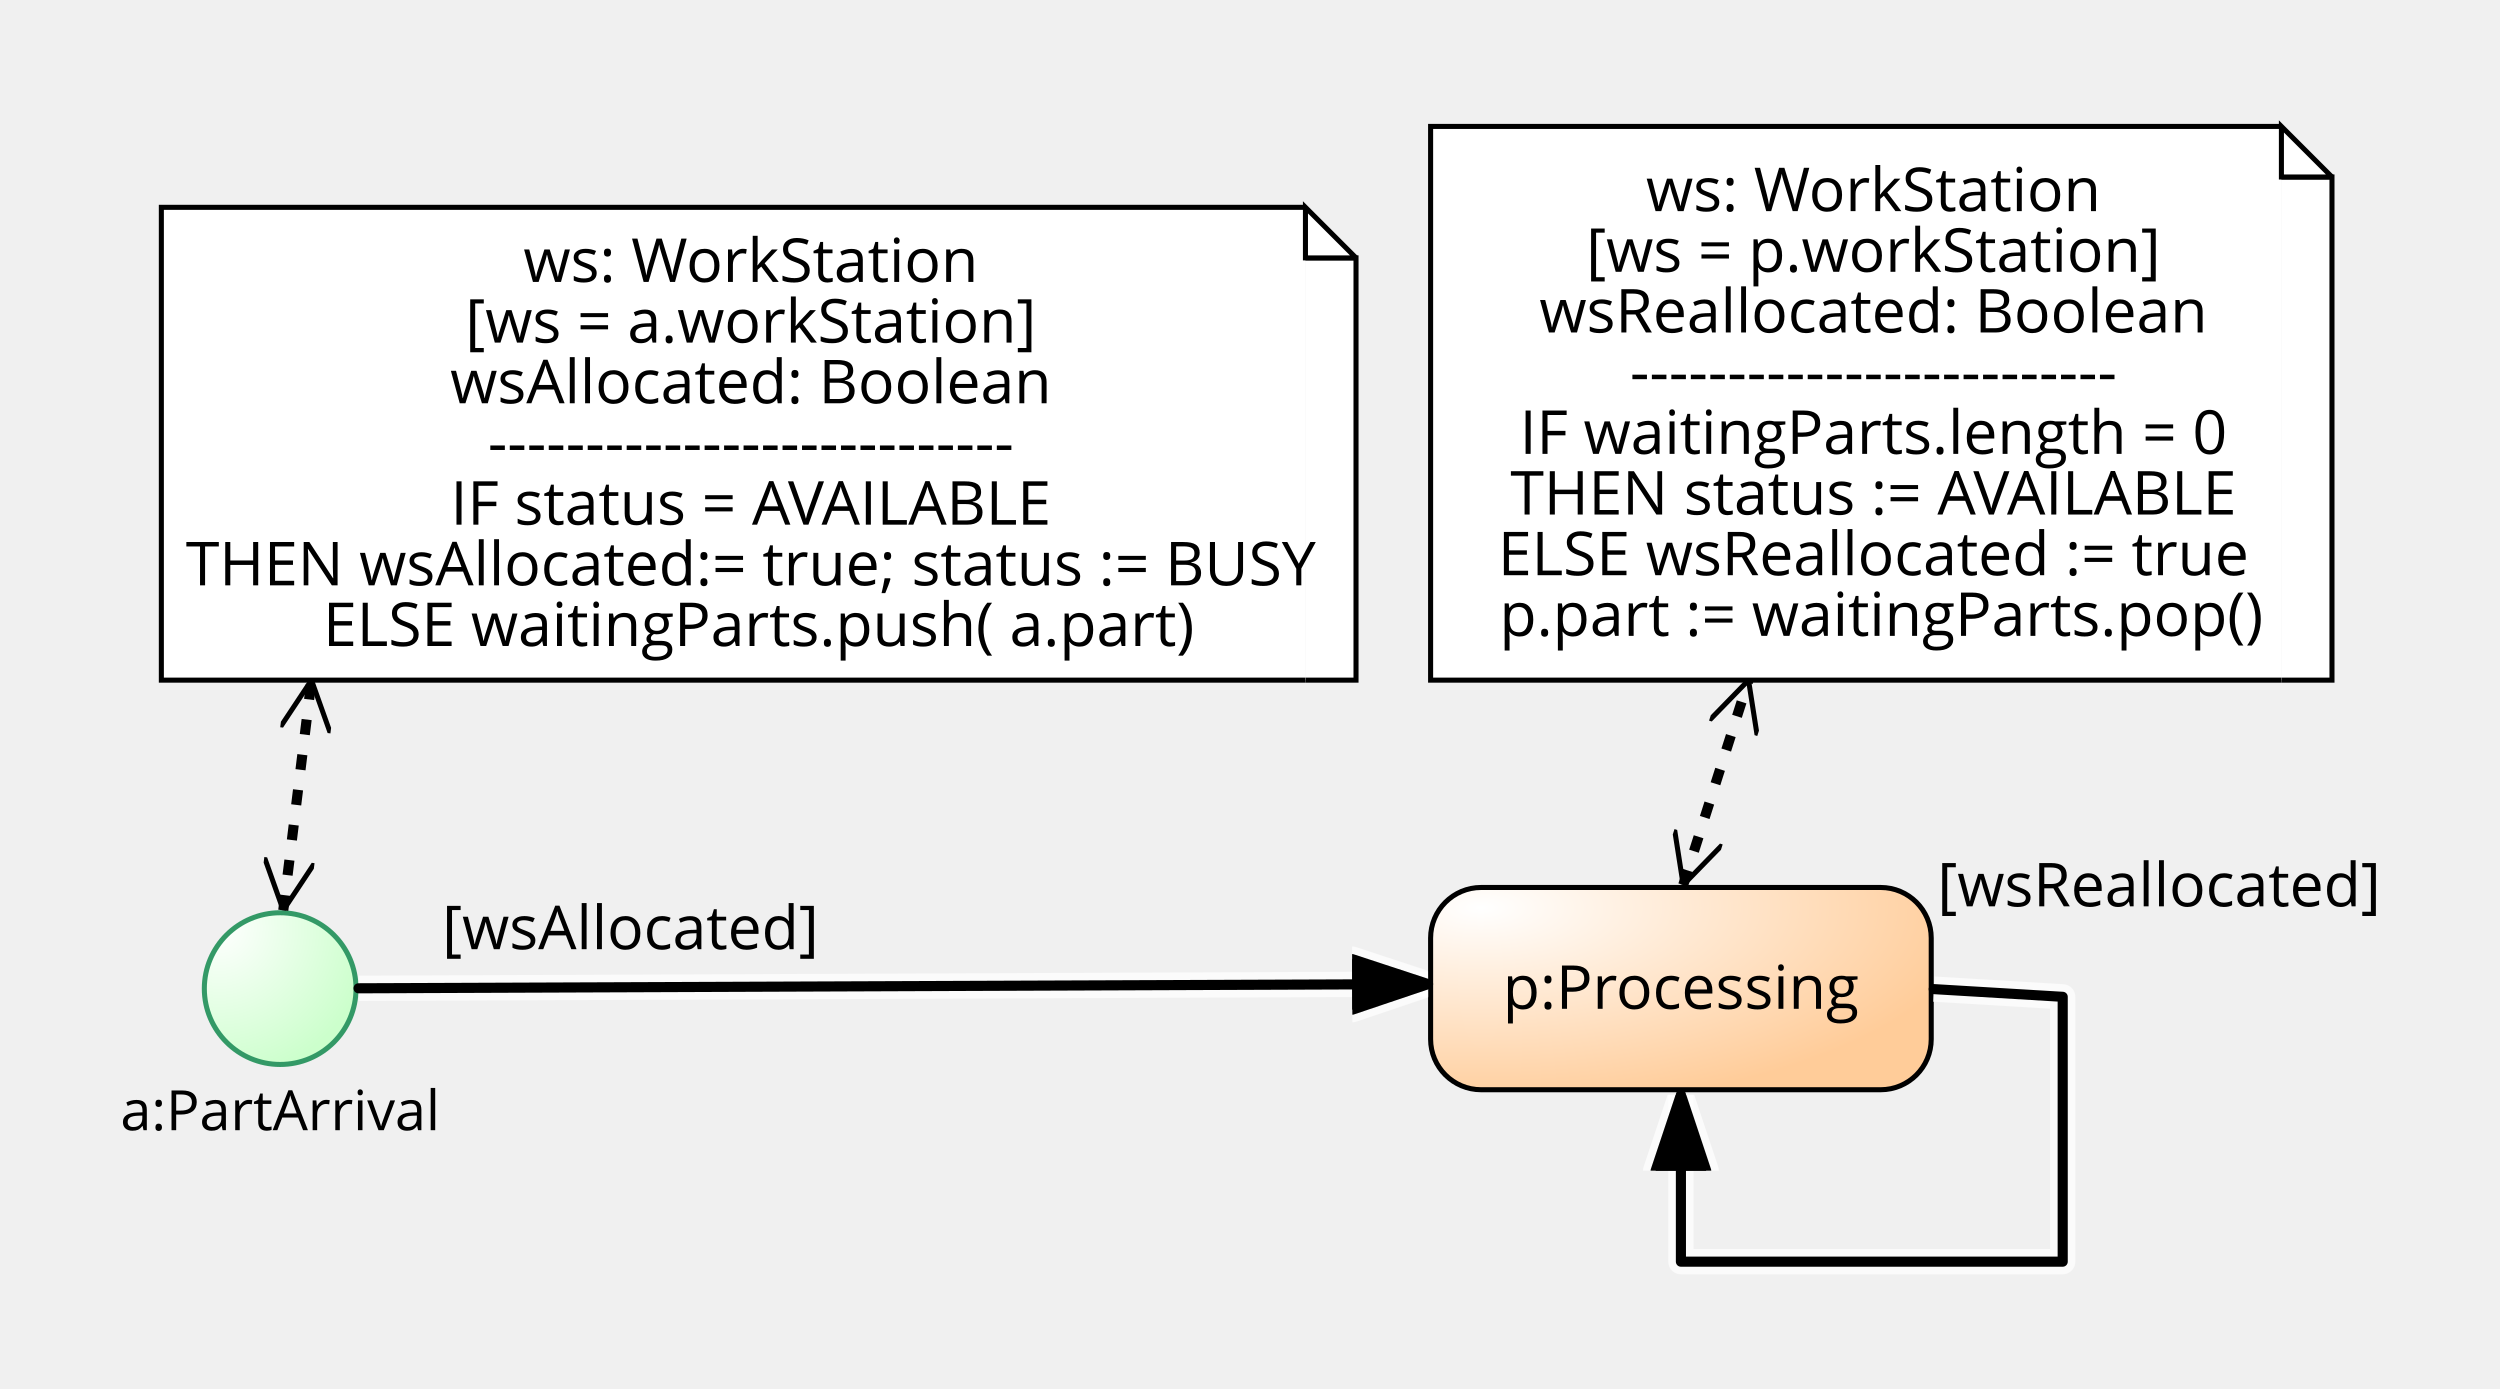
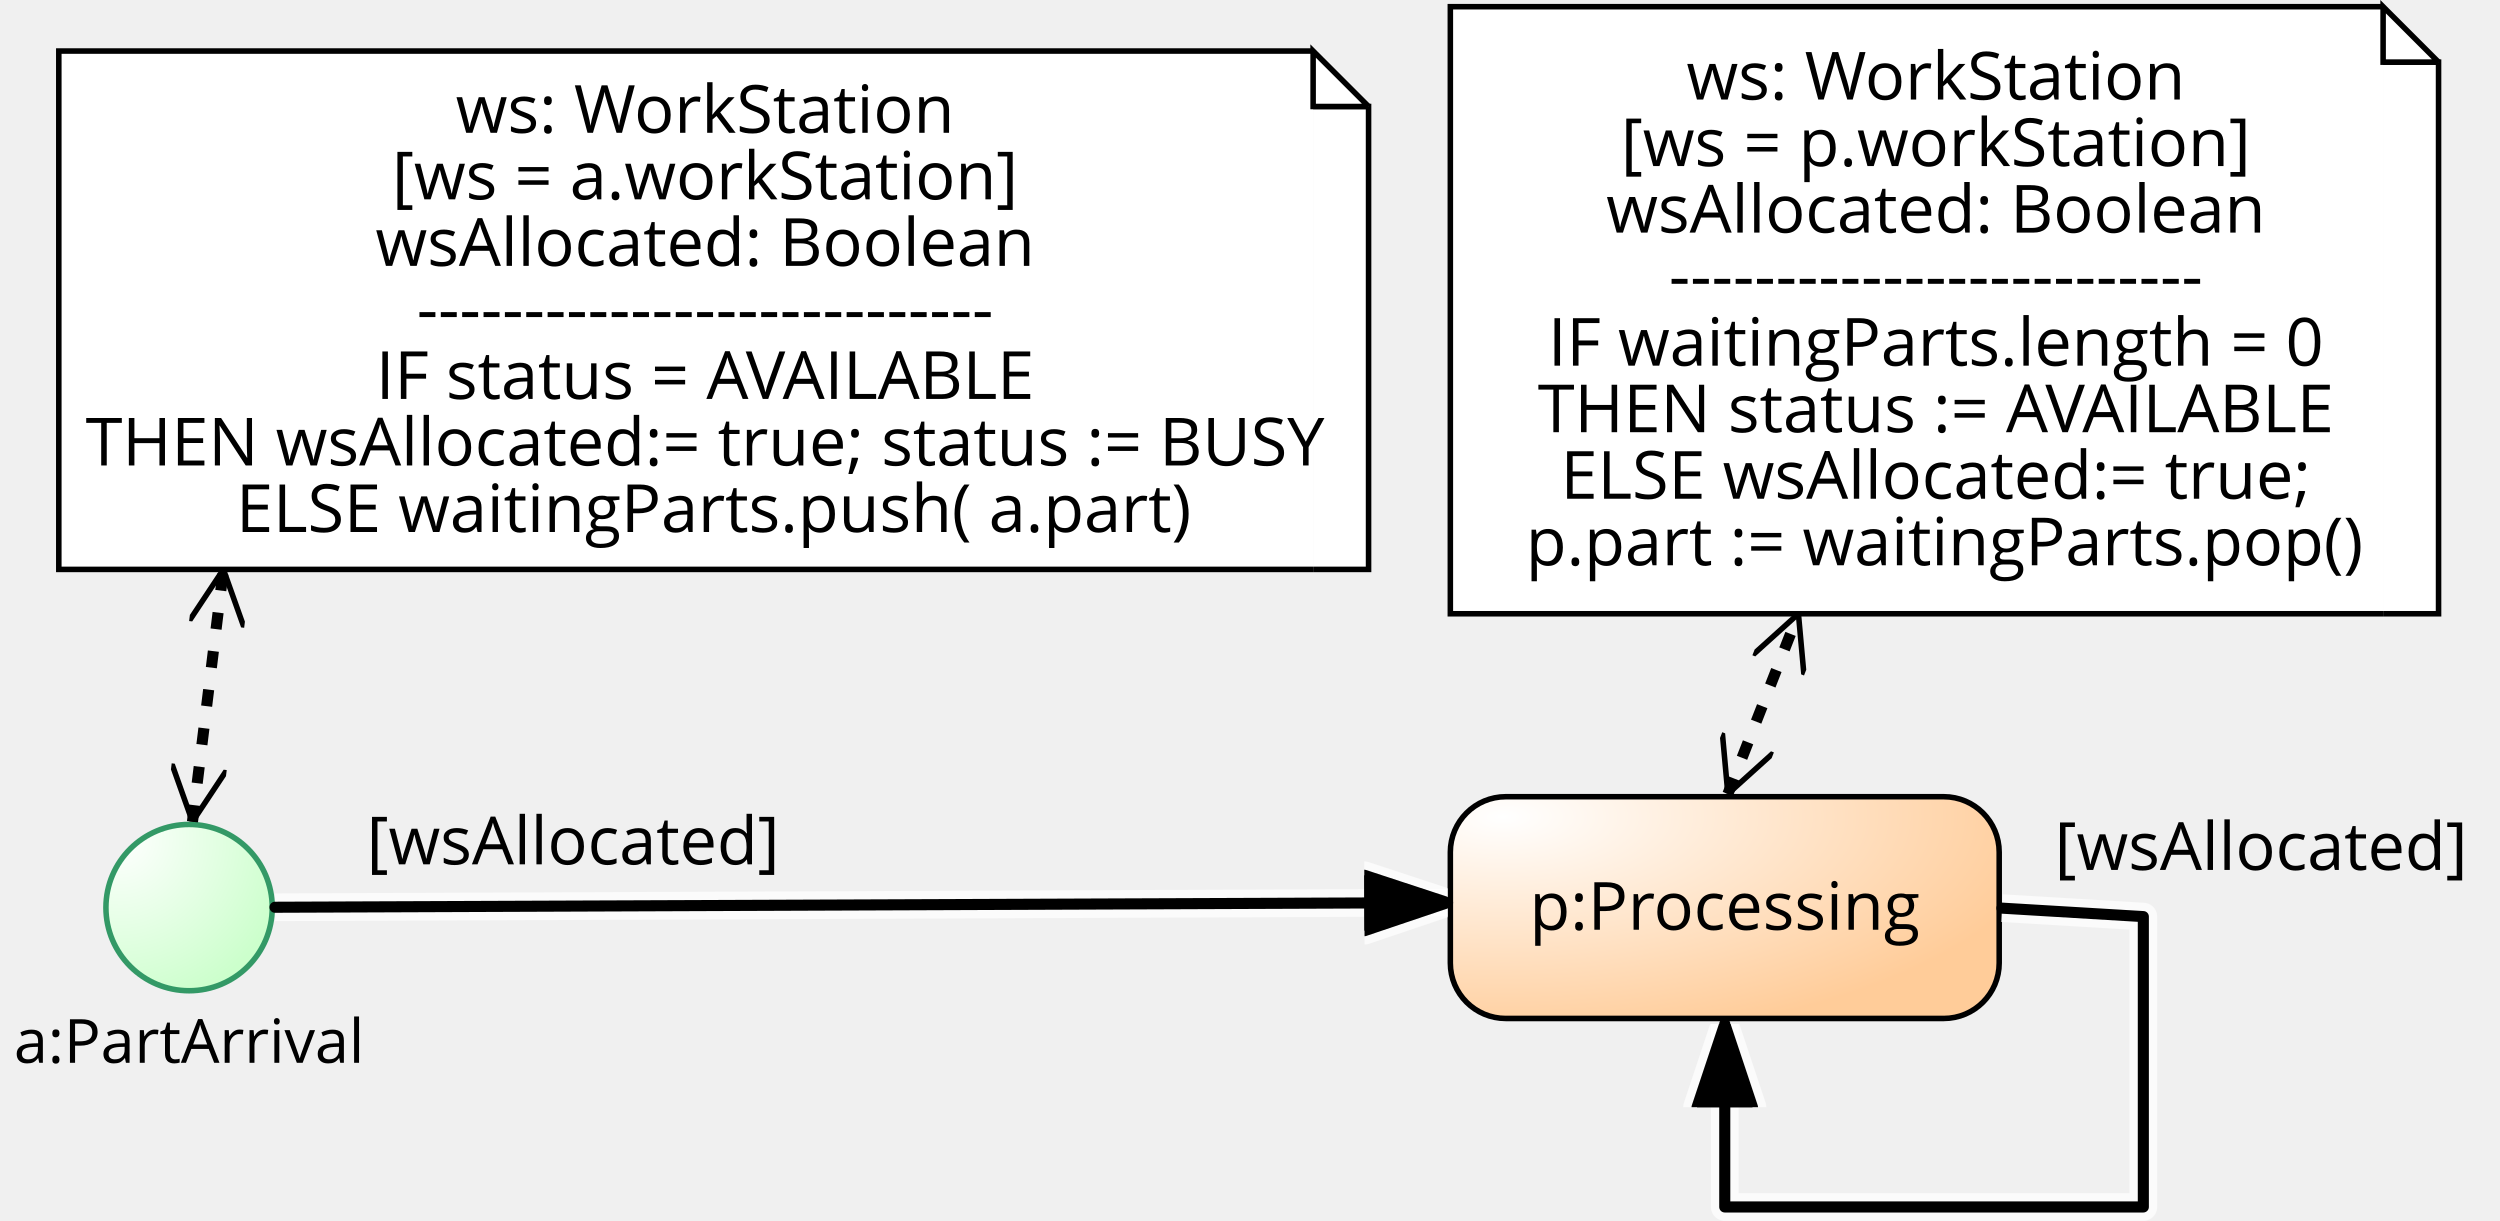
- <svg xmlns="http://www.w3.org/2000/svg" xmlns:ns1="http://oryx-editor.org" xmlns:ns2="http://schemas.microsoft.com/visio/2003/SVGExtensions/" baseProfile="full" generated="java" height="274.5" id="svg-canvas" ns1:signavioversion="13.5.0" version="1.1" width="494.384">
+ <svg xmlns="http://www.w3.org/2000/svg" xmlns:ns1="http://oryx-editor.org" xmlns:ns2="http://schemas.microsoft.com/visio/2003/SVGExtensions/" id="svg-canvas" generated="java" ns1:signavioversion="14.11.2" version="1.1" viewBox="0 0 450.94 220.21">
  <defs>
-     <marker id="sid-2afe4153-164d-44c4-b504-0f2c30783eefstart" markerHeight="10" markerUnits="userSpaceOnUse" markerWidth="10" orient="auto" refX="0" refY="5">
-       <path d="M 10 0 L 0 5 L 10 10" fill="none" id="sid-2afe4153-164d-44c4-b504-0f2c30783eefarrowhead" stroke="#000000" stroke-dasharray="0" />
+     <marker id="sid-07770a46-cb94-4f4e-8510-b5a1af6f12d6start" markerHeight="10" markerUnits="userSpaceOnUse" markerWidth="10" orient="auto" refY="5">
+       <path id="sid-07770a46-cb94-4f4e-8510-b5a1af6f12d6arrowhead" d="m10 0-10 5 10 5" fill="none" stroke="#000" />
    </marker>
-     <marker id="sid-2afe4153-164d-44c4-b504-0f2c30783eefend" markerHeight="10" markerUnits="userSpaceOnUse" markerWidth="10" orient="auto" refX="10" refY="5">
-       <path d="M 0 0 L 10 5 L 0 10" fill="none" id="sid-2afe4153-164d-44c4-b504-0f2c30783eefarrowhead2" stroke="#000000" stroke-dasharray="0" />
+     <marker id="sid-07770a46-cb94-4f4e-8510-b5a1af6f12d6end" markerHeight="10" markerUnits="userSpaceOnUse" markerWidth="10" orient="auto" refX="10" refY="5">
+       <path d="m0 0 10 5-10 5" fill="none" stroke="#000" />
    </marker>
-     <marker id="sid-5dd34cc1-00b7-4bdc-940d-828c747cb774start" markerHeight="10" markerUnits="userSpaceOnUse" markerWidth="10" orient="auto" refX="0" refY="5">
-       <path d="M 10 0 L 0 5 L 10 10" fill="none" id="sid-5dd34cc1-00b7-4bdc-940d-828c747cb774arrowhead" stroke="#000000" stroke-dasharray="0" />
+     <marker id="sid-715163df-3e4c-4176-a43d-380814daf885start" markerHeight="10" markerUnits="userSpaceOnUse" markerWidth="10" orient="auto" refY="5">
+       <path id="sid-715163df-3e4c-4176-a43d-380814daf885arrowhead" d="m10 0-10 5 10 5" fill="none" stroke="#000" />
    </marker>
-     <marker id="sid-5dd34cc1-00b7-4bdc-940d-828c747cb774end" markerHeight="10" markerUnits="userSpaceOnUse" markerWidth="10" orient="auto" refX="10" refY="5">
-       <path d="M 0 0 L 10 5 L 0 10" fill="none" id="sid-5dd34cc1-00b7-4bdc-940d-828c747cb774arrowhead2" stroke="#000000" stroke-dasharray="0" />
+     <marker id="sid-715163df-3e4c-4176-a43d-380814daf885end" markerHeight="10" markerUnits="userSpaceOnUse" markerWidth="10" orient="auto" refX="10" refY="5">
+       <path d="m0 0 10 5-10 5" fill="none" stroke="#000" />
    </marker>
-     <marker id="sid-31184865-20a4-4f06-a930-f047ebae0f42start" markerHeight="11" markerUnits="userSpaceOnUse" markerWidth="17" orient="auto" refX="1" refY="5">
-       <path d="M 0 6 L 8 1 L 15 5 L 8 9 L 1 5" display="inherit" fill="white" id="sid-31184865-20a4-4f06-a930-f047ebae0f42conditional" stroke="#000000" stroke-width="1" />
+     <marker id="sid-afc4a85e-7089-4d31-8f03-292e4d9282e8start" markerHeight="11" markerUnits="userSpaceOnUse" markerWidth="17" orient="auto" refX="1" refY="5">
+       <path id="sid-afc4a85e-7089-4d31-8f03-292e4d9282e8conditional" d="m0 6 8-5 7 4-7 4-7-4" display="inherit" fill="#fff" stroke="#000" />
    </marker>
-     <marker id="sid-31184865-20a4-4f06-a930-f047ebae0f42start_shadow" markerHeight="11" markerUnits="userSpaceOnUse" markerWidth="17" orient="auto" refX="1" refY="5" stroke="white" stroke-linecap="butt" stroke-opacity="0.7" stroke-width="5">
-       <path d="M 0 6 L 8 1 L 15 5 L 8 9 L 1 5" display="inherit" fill="white" id="sid-31184865-20a4-4f06-a930-f047ebae0f42conditional_shadow" stroke="white" stroke-linecap="butt" stroke-opacity="0.7" stroke-width="5" />
+     <marker id="sid-afc4a85e-7089-4d31-8f03-292e4d9282e8start_shadow" stroke="#ffffff" stroke-opacity=".7" stroke-width="5" markerHeight="11" markerUnits="userSpaceOnUse" markerWidth="17" orient="auto" refX="1" refY="5">
+       <path id="sid-afc4a85e-7089-4d31-8f03-292e4d9282e8conditional_shadow" d="m0 6 8-5 7 4-7 4-7-4" display="inherit" fill="#fff" stroke="#fff" stroke-opacity=".7" stroke-width="5" />
    </marker>
-     <marker id="sid-31184865-20a4-4f06-a930-f047ebae0f42end" markerHeight="16" markerUnits="userSpaceOnUse" markerWidth="15" orient="auto" refX="15" refY="8">
-       <path d="M 0 3 L 15 8 L 0 13z" fill="#000000" id="sid-31184865-20a4-4f06-a930-f047ebae0f42arrowhead" stroke="#000000" stroke-linejoin="round" stroke-width="2" />
+     <marker id="sid-afc4a85e-7089-4d31-8f03-292e4d9282e8end" markerHeight="16" markerUnits="userSpaceOnUse" markerWidth="15" orient="auto" refX="15" refY="8">
+       <path id="sid-afc4a85e-7089-4d31-8f03-292e4d9282e8arrowhead" d="m0 3 15 5-15 5z" stroke="#000" stroke-linejoin="round" stroke-width="2" />
    </marker>
-     <marker id="sid-31184865-20a4-4f06-a930-f047ebae0f42end_shadow" markerHeight="16" markerUnits="userSpaceOnUse" markerWidth="15" orient="auto" refX="15" refY="8" stroke="white" stroke-linecap="butt" stroke-opacity="0.7" stroke-width="5">
-       <path d="M 0 3 L 15 8 L 0 13z" fill="black" id="sid-31184865-20a4-4f06-a930-f047ebae0f42arrowhead_shadow" stroke="white" stroke-linecap="butt" stroke-linejoin="round" stroke-opacity="0.7" stroke-width="5" />
+     <marker id="sid-afc4a85e-7089-4d31-8f03-292e4d9282e8end_shadow" stroke="#ffffff" stroke-opacity=".7" stroke-width="5" markerHeight="16" markerUnits="userSpaceOnUse" markerWidth="15" orient="auto" refX="15" refY="8">
+       <path id="sid-afc4a85e-7089-4d31-8f03-292e4d9282e8arrowhead_shadow" d="m0 3 15 5-15 5z" stroke="#fff" stroke-linejoin="round" stroke-opacity=".7" stroke-width="5" />
    </marker>
-     <marker id="sid-441c6619-62cb-455a-8723-983451192c09start" markerHeight="11" markerUnits="userSpaceOnUse" markerWidth="17" orient="auto" refX="1" refY="5">
-       <path d="M 0 6 L 8 1 L 15 5 L 8 9 L 1 5" display="inherit" fill="white" id="sid-441c6619-62cb-455a-8723-983451192c09conditional" stroke="#000000" stroke-width="1" />
+     <marker id="sid-27b65c95-3a76-4d3e-bda2-04bf3ba6449astart" markerHeight="11" markerUnits="userSpaceOnUse" markerWidth="17" orient="auto" refX="1" refY="5">
+       <path id="sid-27b65c95-3a76-4d3e-bda2-04bf3ba6449aconditional" d="m0 6 8-5 7 4-7 4-7-4" display="inherit" fill="#fff" stroke="#000" />
    </marker>
-     <marker id="sid-441c6619-62cb-455a-8723-983451192c09start_shadow" markerHeight="11" markerUnits="userSpaceOnUse" markerWidth="17" orient="auto" refX="1" refY="5" stroke="white" stroke-linecap="butt" stroke-opacity="0.7" stroke-width="5">
-       <path d="M 0 6 L 8 1 L 15 5 L 8 9 L 1 5" display="inherit" fill="white" id="sid-441c6619-62cb-455a-8723-983451192c09conditional_shadow" stroke="white" stroke-linecap="butt" stroke-opacity="0.7" stroke-width="5" />
+     <marker id="sid-27b65c95-3a76-4d3e-bda2-04bf3ba6449astart_shadow" stroke="#ffffff" stroke-opacity=".7" stroke-width="5" markerHeight="11" markerUnits="userSpaceOnUse" markerWidth="17" orient="auto" refX="1" refY="5">
+       <path id="sid-27b65c95-3a76-4d3e-bda2-04bf3ba6449aconditional_shadow" d="m0 6 8-5 7 4-7 4-7-4" display="inherit" fill="#fff" stroke="#fff" stroke-opacity=".7" stroke-width="5" />
    </marker>
-     <marker id="sid-441c6619-62cb-455a-8723-983451192c09end" markerHeight="16" markerUnits="userSpaceOnUse" markerWidth="15" orient="auto" refX="15" refY="8">
-       <path d="M 0 3 L 15 8 L 0 13z" fill="#000000" id="sid-441c6619-62cb-455a-8723-983451192c09arrowhead" stroke="#000000" stroke-linejoin="round" stroke-width="2" />
+     <marker id="sid-27b65c95-3a76-4d3e-bda2-04bf3ba6449aend" markerHeight="16" markerUnits="userSpaceOnUse" markerWidth="15" orient="auto" refX="15" refY="8">
+       <path id="sid-27b65c95-3a76-4d3e-bda2-04bf3ba6449aarrowhead" d="m0 3 15 5-15 5z" stroke="#000" stroke-linejoin="round" stroke-width="2" />
    </marker>
-     <marker id="sid-441c6619-62cb-455a-8723-983451192c09end_shadow" markerHeight="16" markerUnits="userSpaceOnUse" markerWidth="15" orient="auto" refX="15" refY="8" stroke="white" stroke-linecap="butt" stroke-opacity="0.7" stroke-width="5">
-       <path d="M 0 3 L 15 8 L 0 13z" fill="black" id="sid-441c6619-62cb-455a-8723-983451192c09arrowhead_shadow" stroke="white" stroke-linecap="butt" stroke-linejoin="round" stroke-opacity="0.7" stroke-width="5" />
+     <marker id="sid-27b65c95-3a76-4d3e-bda2-04bf3ba6449aend_shadow" stroke="#ffffff" stroke-opacity=".7" stroke-width="5" markerHeight="16" markerUnits="userSpaceOnUse" markerWidth="15" orient="auto" refX="15" refY="8">
+       <path id="sid-27b65c95-3a76-4d3e-bda2-04bf3ba6449aarrowhead_shadow" d="m0 3 15 5-15 5z" stroke="#fff" stroke-linejoin="round" stroke-opacity=".7" stroke-width="5" />
    </marker>
  </defs>
-   <g font-family="'Open Sans', 'Kanit', 'Ezra SIL', 'DejaVu Sans', HanaMinA, HanaMinB, sans-serif" font-size="12" font-size-adjust="none" font-style="normal" font-variant="normal" font-weight="normal" stroke="black">
-     <g class="stencils" transform="translate(-108.093, -26.5)">
-       <g class="me" />
+   <g transform="translate(-21.304 -23.793)" font-family="'Open Sans', Kanit, 'Ezra SIL', 'DejaVu Sans', HanaMinA, HanaMinB, sans-serif" font-size="12px" stroke="#000">
+     <g class="stencils" transform="translate(-108.09,-34.5)">
      <g class="children">
-         <g id="svg-sid-8691BA8D-B308-41E8-A72B-FF51115479E4">
-           <g class="stencils" transform="translate(140, 67.5)">
-             <g class="me">
-               <g pointer-events="fill" title="Data Object">
-                 <defs>
-                   <radialGradient cx="10%" cy="10%" fx="10%" fy="10%" id="sid-2f3af754-e001-4b6e-8651-a8fcd9c0de76background" r="100%">
-                     <stop offset="0" stop-color="#ffffff" stop-opacity="1" />
-                     <stop id="sid-2f3af754-e001-4b6e-8651-a8fcd9c0de76fill_el" offset="100%" stop-color="#ffffff" stop-opacity="1" />
-                   </radialGradient>
-                 </defs>
-                 <polyline ns1:anchors="right left" fill="#ffffff" id="sid-2f3af754-e001-4b6e-8651-a8fcd9c0de76frame" points="226.25,93.5 0,93.5 0,0 226.25,0" ns1:resize="vertical horizontal" stroke="#000000" stroke-width="1" />
-                 <polyline ns1:anchors="top right bottom" fill="#ffffff" id="sid-2f3af754-e001-4b6e-8651-a8fcd9c0de76celem2" points="226.25,93.5 236.25,93.5 236.25,10 226.25,10" stroke="#000000" stroke-width="1" />
-                 <polyline ns1:anchors="top right" fill="url(#sid-2f3af754-e001-4b6e-8651-a8fcd9c0de76background) white" id="sid-2f3af754-e001-4b6e-8651-a8fcd9c0de76celem3" points="236.25,10 226.25,0 226.25,10 236.25,10" stroke="#000000" stroke-width="1" />
-                 <text ns1:align="center middle" ns1:fittoelem="sid-2f3af754-e001-4b6e-8651-a8fcd9c0de76unvisibleBorder" font-size="12" ns1:fontSize="12" id="sid-2f3af754-e001-4b6e-8651-a8fcd9c0de76text_name" letter-spacing="-0.01px" stroke="black" stroke-width="0pt" text-anchor="middle" ns1:textWidth="236.25" transform="rotate(0)" x="118.125" y="46.75">
-                   <tspan dy="-32" x="118.125" y="46.75">ws: WorkStation<ns2:newlineChar />
-                   </tspan>
-                   <tspan dy="-20" x="118.125" y="46.75">[ws = a.workStation]<ns2:newlineChar />
-                   </tspan>
-                   <tspan dy="-8" x="118.125" y="46.75">wsAllocated: Boolean<ns2:newlineChar />
-                   </tspan>
-                   <tspan dy="4" x="118.125" y="46.75">---------------------------<ns2:newlineChar />
-                   </tspan>
-                   <tspan dy="16" x="118.125" y="46.75">IF status = AVAILABLE<ns2:newlineChar />
-                   </tspan>
-                   <tspan dy="28" x="118.125" y="46.75">THEN wsAllocated:= true; status := BUSY<ns2:newlineChar />
-                   </tspan>
-                   <tspan dy="40" x="118.125" y="46.75">ELSE waitingParts.push( a.part)</tspan>
-                 </text>
-                 <text ns1:align="center middle" ns1:anchors="bottom" ns1:fittoelem="sid-2f3af754-e001-4b6e-8651-a8fcd9c0de76unvisibleBorder" font-size="11" ns1:fontSize="11" id="sid-2f3af754-e001-4b6e-8651-a8fcd9c0de76text_state" letter-spacing="-0.01px" stroke="black" stroke-width="0pt" text-anchor="middle" ns1:textWidth="236.25" transform="rotate(0)" x="118.125" y="76.5" />
+         <g class="stencils" transform="translate(140,67.5)">
+           <g class="me">
+             <g pointer-events="fill" title="Data Object">
+               <defs>
+                 <radialGradient id="sid-264472ee-b365-4d4b-b180-46696476ab01background" cx="235.59" cy="-.035" r="11.272" gradientTransform="scale(.96286 1.0386)" gradientUnits="userSpaceOnUse">
+                   <stop stop-color="#fff" offset="0" />
+                   <stop id="sid-264472ee-b365-4d4b-b180-46696476ab01fill_el" stop-color="#fff" offset="1" />
+                 </radialGradient>
+               </defs>
+               <g stroke="#000">
+                 <polyline id="sid-264472ee-b365-4d4b-b180-46696476ab01frame" points="226.25 93.5 0 93.5 0 0 226.25 0" fill="#fff" ns1:anchors="left right" ns1:resize="vertical horizontal" />
+                 <polyline points="226.25 93.5 236.25 93.5 236.25 10 226.25 10" fill="#fff" ns1:anchors="bottom top right" />
+                 <polyline points="236.25 10 226.25 0 226.25 10 236.25 10" fill="url(#sid-264472ee-b365-4d4b-b180-46696476ab01background)" ns1:anchors="top right" />
              </g>
+               <text id="sid-264472ee-b365-4d4b-b180-46696476ab01text_name" x="118.125" y="46.75" font-size="12px" letter-spacing="-.01px" stroke="#000000" stroke-width="0pt" text-anchor="middle" ns1:align="center middle" ns1:fittoelem="sid-264472ee-b365-4d4b-b180-46696476ab01unvisibleBorder" ns1:fontSize="12" ns1:textWidth="236.25">
+                 <tspan x="118.125" y="46.75" dy="-32">ws: WorkStation<ns2:newlineChar />
+                 </tspan>
+                 <tspan x="118.125" y="46.75" dy="-20">[ws = a.workStation]<ns2:newlineChar />
+                 </tspan>
+                 <tspan x="118.125" y="46.75" dy="-8">wsAllocated: Boolean<ns2:newlineChar />
+                 </tspan>
+                 <tspan x="118.125" y="46.75" dy="4">---------------------------<ns2:newlineChar />
+                 </tspan>
+                 <tspan x="118.125" y="46.75" dy="16">IF status = AVAILABLE<ns2:newlineChar />
+                 </tspan>
+                 <tspan x="118.125" y="46.75" dy="28">THEN wsAllocated:= true; status := BUSY<ns2:newlineChar />
+                 </tspan>
+                 <tspan x="118.125" y="46.75" dy="40">ELSE waitingParts.push( a.part)</tspan>
+               </text>
+               <text id="sid-264472ee-b365-4d4b-b180-46696476ab01text_state" x="118.125" y="76.5" font-size="11px" letter-spacing="-.01px" stroke="#000000" stroke-width="0pt" text-anchor="middle" ns1:align="center middle" ns1:anchors="bottom" ns1:fittoelem="sid-264472ee-b365-4d4b-b180-46696476ab01unvisibleBorder" ns1:fontSize="11" ns1:textWidth="236.25" />
            </g>
-             <g class="children" />
-             <g class="edge" />
-             <g class="topchildren" />
-             <g class="overlays stripable-element-force" />
-           </g>
-           <g class="controls">
-             <g class="dockers" />
-             <g class="magnets" />
          </g>
        </g>
-         <g id="svg-sid-3B7280FC-DBDC-4DC1-8F14-26726FD6F925">
-           <g class="stencils" transform="translate(148.5, 207)">
-             <g class="me">
-               <g pointer-events="fill" title="Start Event">
-                 <defs>
-                   <radialGradient cx="10%" cy="10%" fx="10%" fy="10%" id="sid-ecba0a2d-8427-45f6-95d2-7b6ae2c520f8background" r="100%">
-                     <stop offset="0" stop-color="#ffffff" stop-opacity="1" />
-                     <stop id="sid-ecba0a2d-8427-45f6-95d2-7b6ae2c520f8fill_el" offset="100%" stop-color="#ccffcc" stop-opacity="1" />
-                   </radialGradient>
-                 </defs>
-                 <circle cx="15" cy="15" fill="url(#sid-ecba0a2d-8427-45f6-95d2-7b6ae2c520f8background) white" id="sid-ecba0a2d-8427-45f6-95d2-7b6ae2c520f8bg_frame" r="15" stroke="#339966" stroke-width="1" />
-                 <text ns1:align="center top" font-size="11" ns1:fontSize="11" id="sid-ecba0a2d-8427-45f6-95d2-7b6ae2c520f8text_name" letter-spacing="-0.01px" stroke="black" stroke-width="0pt" text-anchor="middle" ns1:textWidth="-1" transform="rotate(0)" x="15" y="32">
-                   <tspan dy="11" x="15" y="32">a:PartArrival</tspan>
-                 </text>
-               </g>
+         <g class="stencils" transform="translate(148.5,207)">
+           <g class="me">
+             <g pointer-events="fill" title="Start Event">
+               <defs>
+                 <radialGradient id="sid-d94543bf-1179-4d71-af7c-ffeeeda9707fbackground" cx="2.6" cy="2.6" r="31" gradientUnits="userSpaceOnUse">
+                   <stop stop-color="#fff" offset="0" />
+                   <stop id="sid-d94543bf-1179-4d71-af7c-ffeeeda9707ffill_el" stop-color="#cfc" offset="1" />
+                 </radialGradient>
+               </defs>
+               <circle id="sid-d94543bf-1179-4d71-af7c-ffeeeda9707fbg_frame" cx="15" cy="15" r="15" fill="url(#sid-d94543bf-1179-4d71-af7c-ffeeeda9707fbackground)" stroke="#396" />
+               <text id="sid-d94543bf-1179-4d71-af7c-ffeeeda9707ftext_name" x="15" y="32" font-size="11px" letter-spacing="-.01px" stroke="#000000" stroke-width="0pt" text-anchor="middle" ns1:align="center top" ns1:fontSize="11" ns1:textWidth="-1">
+                 <tspan x="15" y="32" dy="11">a:PartArrival</tspan>
+               </text>
            </g>
-             <g class="children" />
-             <g class="edge" />
-             <g class="topchildren" />
-             <g class="overlays stripable-element-force" />
-           </g>
-           <g class="controls">
-             <g class="dockers" />
-             <g class="magnets" />
          </g>
        </g>
-         <g id="svg-sid-1912A4C7-EAFB-4C51-A52D-BB81B4F38AF5">
-           <g class="stencils" transform="translate(391, 51.5)">
-             <g class="me">
-               <g pointer-events="fill" title="Data Object">
-                 <defs>
-                   <radialGradient cx="10%" cy="10%" fx="10%" fy="10%" id="sid-81b712b5-ecf1-4b01-a29b-1572bf4e5e35background" r="100%">
-                     <stop offset="0" stop-color="#ffffff" stop-opacity="1" />
-                     <stop id="sid-81b712b5-ecf1-4b01-a29b-1572bf4e5e35fill_el" offset="100%" stop-color="#ffffff" stop-opacity="1" />
-                   </radialGradient>
-                 </defs>
-                 <polyline ns1:anchors="right left" fill="#ffffff" id="sid-81b712b5-ecf1-4b01-a29b-1572bf4e5e35frame" points="168.25,109.5 0,109.5 0,0 168.25,0" ns1:resize="vertical horizontal" stroke="#000000" stroke-width="1" />
-                 <polyline ns1:anchors="top right bottom" fill="#ffffff" id="sid-81b712b5-ecf1-4b01-a29b-1572bf4e5e35celem2" points="168.25,109.5 178.25,109.5 178.25,10 168.25,10" stroke="#000000" stroke-width="1" />
-                 <polyline ns1:anchors="top right" fill="url(#sid-81b712b5-ecf1-4b01-a29b-1572bf4e5e35background) white" id="sid-81b712b5-ecf1-4b01-a29b-1572bf4e5e35celem3" points="178.25,10 168.25,0 168.25,10 178.25,10" stroke="#000000" stroke-width="1" />
-                 <text ns1:align="center middle" ns1:fittoelem="sid-81b712b5-ecf1-4b01-a29b-1572bf4e5e35unvisibleBorder" font-size="12" ns1:fontSize="12" id="sid-81b712b5-ecf1-4b01-a29b-1572bf4e5e35text_name" letter-spacing="-0.01px" stroke="black" stroke-width="0pt" text-anchor="middle" ns1:textWidth="178.25" transform="rotate(0)" x="89.125" y="54.75">
-                   <tspan dy="-38" x="89.125" y="54.75">ws: WorkStation<ns2:newlineChar />
-                   </tspan>
-                   <tspan dy="-26" x="89.125" y="54.75">[ws = p.workStation]<ns2:newlineChar />
-                   </tspan>
-                   <tspan dy="-14" x="89.125" y="54.75">wsReallocated: Boolean<ns2:newlineChar />
-                   </tspan>
-                   <tspan dy="-2" x="89.125" y="54.75">-------------------------<ns2:newlineChar />
-                   </tspan>
-                   <tspan dy="10" x="89.125" y="54.75">IF waitingParts.length = 0<ns2:newlineChar />
-                   </tspan>
-                   <tspan dy="22" x="89.125" y="54.75">THEN status := AVAILABLE<ns2:newlineChar />
-                   </tspan>
-                   <tspan dy="34" x="89.125" y="54.75">ELSE wsReallocated := true<ns2:newlineChar />
-                   </tspan>
-                   <tspan dy="46" x="89.125" y="54.75">p.part := waitingParts.pop()</tspan>
-                 </text>
-                 <text ns1:align="center middle" ns1:anchors="bottom" ns1:fittoelem="sid-81b712b5-ecf1-4b01-a29b-1572bf4e5e35unvisibleBorder" font-size="11" ns1:fontSize="11" id="sid-81b712b5-ecf1-4b01-a29b-1572bf4e5e35text_state" letter-spacing="-0.01px" stroke="black" stroke-width="0pt" text-anchor="middle" ns1:textWidth="178.25" transform="rotate(0)" x="89.125" y="92.5" />
+         <g class="stencils" transform="translate(391,59.5)">
+           <g class="me">
+             <g pointer-events="fill" title="Data Object">
+               <defs>
+                 <radialGradient id="sid-ad6bfb4b-fe02-48c9-adda-cff8ed151296background" cx="175.35" cy="-.035" r="11.272" gradientTransform="scale(.96286 1.0386)" gradientUnits="userSpaceOnUse">
+                   <stop stop-color="#fff" offset="0" />
+                   <stop id="sid-ad6bfb4b-fe02-48c9-adda-cff8ed151296fill_el" stop-color="#fff" offset="1" />
+                 </radialGradient>
+               </defs>
+               <g stroke="#000">
+                 <polyline id="sid-ad6bfb4b-fe02-48c9-adda-cff8ed151296frame" points="168.25 109.5 0 109.5 0 0 168.25 0" fill="#fff" ns1:anchors="left right" ns1:resize="vertical horizontal" />
+                 <polyline points="168.25 109.5 178.25 109.5 178.25 10 168.25 10" fill="#fff" ns1:anchors="bottom top right" />
+                 <polyline points="178.25 10 168.25 0 168.25 10 178.25 10" fill="url(#sid-ad6bfb4b-fe02-48c9-adda-cff8ed151296background)" ns1:anchors="top right" />
              </g>
+               <text id="sid-ad6bfb4b-fe02-48c9-adda-cff8ed151296text_name" x="89.125" y="54.75" font-size="12px" letter-spacing="-.01px" stroke="#000000" stroke-width="0pt" text-anchor="middle" ns1:align="center middle" ns1:fittoelem="sid-ad6bfb4b-fe02-48c9-adda-cff8ed151296unvisibleBorder" ns1:fontSize="12" ns1:textWidth="178.25">
+                 <tspan x="89.125" y="54.75" dy="-38">ws: WorkStation<ns2:newlineChar />
+                 </tspan>
+                 <tspan x="89.125" y="54.75" dy="-26">[ws = p.workStation]<ns2:newlineChar />
+                 </tspan>
+                 <tspan x="89.125" y="54.75" dy="-14">wsAllocated: Boolean<ns2:newlineChar />
+                 </tspan>
+                 <tspan x="89.125" y="54.75" dy="-2">-------------------------<ns2:newlineChar />
+                 </tspan>
+                 <tspan x="89.125" y="54.75" dy="10">IF waitingParts.length = 0<ns2:newlineChar />
+                 </tspan>
+                 <tspan x="89.125" y="54.75" dy="22">THEN status := AVAILABLE<ns2:newlineChar />
+                 </tspan>
+                 <tspan x="89.125" y="54.75" dy="34">ELSE wsAllocated:= true;<ns2:newlineChar />
+                 </tspan>
+                 <tspan x="89.125" y="54.75" dy="46">p.part := waitingParts.pop()</tspan>
+               </text>
+               <text id="sid-ad6bfb4b-fe02-48c9-adda-cff8ed151296text_state" x="89.125" y="92.5" font-size="11px" letter-spacing="-.01px" stroke="#000000" stroke-width="0pt" text-anchor="middle" ns1:align="center middle" ns1:anchors="bottom" ns1:fittoelem="sid-ad6bfb4b-fe02-48c9-adda-cff8ed151296unvisibleBorder" ns1:fontSize="11" ns1:textWidth="178.25" />
            </g>
-             <g class="children" />
-             <g class="edge" />
-             <g class="topchildren" />
-             <g class="overlays stripable-element-force" />
-           </g>
-           <g class="controls">
-             <g class="dockers" />
-             <g class="magnets" />
          </g>
        </g>
-         <g id="svg-sid-6E4741DC-FDC2-43AB-89DE-AB94904E6698">
-           <g class="stencils" transform="translate(391, 202)">
-             <g class="me">
-               <g ns1:minimumSize="50 40" pointer-events="fill" title="Task">
-                 <defs>
-                   <radialGradient cx="10%" cy="10%" fx="10%" fy="10%" id="sid-cc82f449-47cb-4784-a408-067df25b873dbackground" r="100%">
-                     <stop offset="0" stop-color="#ffffff" stop-opacity="1" />
-                     <stop id="sid-cc82f449-47cb-4784-a408-067df25b873dfill_el" offset="100%" stop-color="#ffcc99" stop-opacity="1" />
-                   </radialGradient>
-                 </defs>
-                 <rect fill="url(#sid-cc82f449-47cb-4784-a408-067df25b873dbackground) #ffffcc" height="40" id="sid-cc82f449-47cb-4784-a408-067df25b873dbg_frame" ns1:resize="vertical horizontal" rx="10" ry="10" stroke="#000000" stroke-width="1" width="99" x="0" y="0" />
-                 <text ns1:align="center middle" ns1:fittoelem="sid-cc82f449-47cb-4784-a408-067df25b873dtext_frame" font-size="12" ns1:fontSize="12" id="sid-cc82f449-47cb-4784-a408-067df25b873dtext_name" letter-spacing="-0.01px" stroke="black" stroke-width="0pt" text-anchor="middle" ns1:textWidth="93" transform="rotate(0)" x="49.5" y="20">
-                   <tspan dy="4" x="49.5" y="20">p:Processing</tspan>
-                 </text>
-                 <g display="inherit" id="sid-cc82f449-47cb-4784-a408-067df25b873dnone" />
-               </g>
+         <g class="stencils" transform="translate(391,202)">
+           <g class="me">
+             <g pointer-events="fill" ns1:minimumSize="50 40" title="Task">
+               <defs>
+                 <radialGradient id="sid-1ecdf131-99bb-4c17-aa69-284f0944abdabackground" cx="6.083" cy="5.622" r="64.031" gradientTransform="scale(1.5617 .64031)" gradientUnits="userSpaceOnUse">
+                   <stop stop-color="#fff" offset="0" />
+                   <stop id="sid-1ecdf131-99bb-4c17-aa69-284f0944abdafill_el" stop-color="#fc9" offset="1" />
+                 </radialGradient>
+               </defs>
+               <rect id="sid-1ecdf131-99bb-4c17-aa69-284f0944abdabg_frame" width="99" height="40" rx="10" ry="10" fill="url(#sid-1ecdf131-99bb-4c17-aa69-284f0944abdabackground)" stroke="#000" ns1:resize="vertical horizontal" />
+               <text id="sid-1ecdf131-99bb-4c17-aa69-284f0944abdatext_name" x="49.5" y="20" font-size="12px" letter-spacing="-.01px" stroke="#000000" stroke-width="0pt" text-anchor="middle" ns1:align="center middle" ns1:fittoelem="sid-1ecdf131-99bb-4c17-aa69-284f0944abdatext_frame" ns1:fontSize="12" ns1:textWidth="93">
+                 <tspan x="49.5" y="20" dy="4">p:Processing</tspan>
+               </text>
            </g>
-             <g class="children" />
-             <g class="edge" />
-             <g class="topchildren" />
-             <g class="overlays stripable-element-force" />
-           </g>
-           <g class="controls">
-             <g class="dockers" />
-             <g class="magnets" />
          </g>
        </g>
      </g>
      <g class="edge">
        <g id="svg-sid-7DA797D0-7912-45B2-9BE4-50309E2AAD3B">
          <g class="stencils">
            <g class="me">
-               <g id="sid-2afe4153-164d-44c4-b504-0f2c30783eefedge" pointer-events="painted">
-                 <path d="M440.956 201.5 L453.87 161 " fill="none" id="sid-2afe4153-164d-44c4-b504-0f2c30783eefbg_frame" marker-end="url(#sid-2afe4153-164d-44c4-b504-0f2c30783eefend)" marker-start="url(#sid-2afe4153-164d-44c4-b504-0f2c30783eefstart)" stroke="#000000" stroke-dasharray="3, 4" stroke-width="2" />
+               <g id="sid-07770a46-cb94-4f4e-8510-b5a1af6f12d6edge" pointer-events="painted">
+                 <path id="sid-07770a46-cb94-4f4e-8510-b5a1af6f12d6bg_frame" d="m441.06 201.5 12.725-32.5" fill="none" marker-end="url(#sid-07770a46-cb94-4f4e-8510-b5a1af6f12d6end)" marker-start="url(#sid-07770a46-cb94-4f4e-8510-b5a1af6f12d6start)" stroke="#000" stroke-dasharray="3, 4" stroke-width="2" />
              </g>
-               <text ns1:align="left bottom" ns1:edgePosition="midtop" font-size="12" ns1:fontSize="12" id="sid-2afe4153-164d-44c4-b504-0f2c30783eefname" letter-spacing="-0.01px" ns1:offsetTop="6" stroke-width="0pt" style="font-size:9;" text-anchor="start" ns1:textWidth="-1" transform="rotate(0)" x="248.458" y="46.806" />
+               <text id="sid-07770a46-cb94-4f4e-8510-b5a1af6f12d6name" x="248.517" y="53.47" font-size="12px" letter-spacing="-.01px" stroke-width="0pt" ns1:align="left bottom" ns1:edgePosition="midtop" ns1:fontSize="12" ns1:offsetTop="6" ns1:textWidth="-1" />
            </g>
-             <g class="children" transform="translate(440.956, 161)" />
-             <g class="edge" />
-             <g class="topchildren" />
-             <g class="overlays stripable-element-force" />
-           </g>
-           <g class="controls">
-             <g class="dockers" />
-             <g class="magnets" />
          </g>
        </g>
-         <g id="svg-sid-6E565F81-41C4-4F6A-BB57-7A8DFEEDABC2">
-           <g class="stencils">
-             <g class="me">
-               <g id="sid-5dd34cc1-00b7-4bdc-940d-828c747cb774edge" pointer-events="painted">
-                 <path d="M164.111 206.512 L169.689 161 " fill="none" id="sid-5dd34cc1-00b7-4bdc-940d-828c747cb774bg_frame" marker-end="url(#sid-5dd34cc1-00b7-4bdc-940d-828c747cb774end)" marker-start="url(#sid-5dd34cc1-00b7-4bdc-940d-828c747cb774start)" stroke="#000000" stroke-dasharray="3, 4" stroke-width="2" />
-               </g>
-               <text ns1:align="right bottom" ns1:edgePosition="midtop" font-size="12" ns1:fontSize="12" id="sid-5dd34cc1-00b7-4bdc-940d-828c747cb774name" letter-spacing="-0.01px" ns1:offsetTop="6" stroke-width="0pt" style="font-size:9;" text-anchor="end" ns1:textWidth="-1" transform="rotate(0)" x="163.989" y="162.295" />
+         <g class="stencils">
+           <g class="me">
+             <g id="sid-715163df-3e4c-4176-a43d-380814daf885edge" pointer-events="painted">
+               <path id="sid-715163df-3e4c-4176-a43d-380814daf885bg_frame" d="m164.11 206.51 5.578-45.512" fill="none" marker-end="url(#sid-715163df-3e4c-4176-a43d-380814daf885end)" marker-start="url(#sid-715163df-3e4c-4176-a43d-380814daf885start)" stroke="#000" stroke-dasharray="3, 4" stroke-width="2" />
            </g>
-             <g class="children" transform="translate(164.111, 161)" />
-             <g class="edge" />
-             <g class="topchildren" />
-             <g class="overlays stripable-element-force" />
-           </g>
-           <g class="controls">
-             <g class="dockers" />
-             <g class="magnets" />
+             <text id="sid-715163df-3e4c-4176-a43d-380814daf885name" x="163.989" y="162.295" font-size="12px" letter-spacing="-.01px" stroke-width="0pt" text-anchor="end" ns1:align="right bottom" ns1:edgePosition="midtop" ns1:fontSize="12" ns1:offsetTop="6" ns1:textWidth="-1" />
+             <g id="sid-afc4a85e-7089-4d31-8f03-292e4d9282e8edge" fill="none" pointer-events="painted" stroke-linejoin="round">
+               <path id="sid-afc4a85e-7089-4d31-8f03-292e4d9282e8bg_frame_shadow" d="m179 221.94 211.5-0.832" marker-end="url(#sid-afc4a85e-7089-4d31-8f03-292e4d9282e8end_shadow)" marker-start="url(#sid-afc4a85e-7089-4d31-8f03-292e4d9282e8start_shadow)" stroke="#fff" stroke-opacity=".7" stroke-width="5" />
+               <path id="sid-afc4a85e-7089-4d31-8f03-292e4d9282e8bg_frame" d="m179 221.94 211.5-0.832" marker-end="url(#sid-afc4a85e-7089-4d31-8f03-292e4d9282e8end)" marker-start="url(#sid-afc4a85e-7089-4d31-8f03-292e4d9282e8start)" stroke="#000" stroke-linecap="round" stroke-width="2" />
+             </g>
+             <text id="sid-afc4a85e-7089-4d31-8f03-292e4d9282e8text_name" x="270" y="214.2" font-size="12px" letter-spacing="-.01px" stroke-width="0pt" text-anchor="end" ns1:align="right bottom" ns1:edgePosition="starttop" ns1:fontSize="12" ns1:textWidth="-1">
+               <tspan x="270" y="214.2" dy="0">[wsAllocated]</tspan>
+             </text>
          </g>
        </g>
        <g id="svg-sid-FA9A4AE6-E751-4EC5-8A56-DE9CAF20642B">
          <g class="stencils">
            <g class="me">
-               <g id="sid-31184865-20a4-4f06-a930-f047ebae0f42edge" pointer-events="painted">
-                 <path d="M490.5 222.1 L516 223.625 L516 276 L440.5 276 L440.5 243 " fill="none" id="sid-31184865-20a4-4f06-a930-f047ebae0f42bg_frame_shadow" marker-end="url(#sid-31184865-20a4-4f06-a930-f047ebae0f42end_shadow)" marker-start="url(#sid-31184865-20a4-4f06-a930-f047ebae0f42start_shadow)" stroke="white" stroke-linecap="butt" stroke-linejoin="round" stroke-opacity="0.7" stroke-width="5" />
-                 <path d="M490.5 222.1 L516 223.625 L516 276 L440.5 276 L440.5 243 " fill="none" id="sid-31184865-20a4-4f06-a930-f047ebae0f42bg_frame" marker-end="url(#sid-31184865-20a4-4f06-a930-f047ebae0f42end)" marker-start="url(#sid-31184865-20a4-4f06-a930-f047ebae0f42start)" stroke="#000000" stroke-linecap="round" stroke-linejoin="round" stroke-width="2" />
+               <g id="sid-27b65c95-3a76-4d3e-bda2-04bf3ba6449aedge" fill="none" pointer-events="painted" stroke-linejoin="round">
+                 <path id="sid-27b65c95-3a76-4d3e-bda2-04bf3ba6449abg_frame_shadow" d="m490.5 222.1 25.5 1.525v52.375h-75.5v-33" marker-end="url(#sid-27b65c95-3a76-4d3e-bda2-04bf3ba6449aend_shadow)" marker-start="url(#sid-27b65c95-3a76-4d3e-bda2-04bf3ba6449astart_shadow)" stroke="#fff" stroke-opacity=".7" stroke-width="5" />
+                 <path id="sid-27b65c95-3a76-4d3e-bda2-04bf3ba6449abg_frame" d="m490.5 222.1 25.5 1.525v52.375h-75.5v-33" marker-end="url(#sid-27b65c95-3a76-4d3e-bda2-04bf3ba6449aend)" marker-start="url(#sid-27b65c95-3a76-4d3e-bda2-04bf3ba6449astart)" stroke="#000" stroke-linecap="round" stroke-width="2" />
              </g>
-               <text ns1:align="center middle" ns1:edgePosition="starttop" font-size="12" ns1:fontSize="12" id="sid-31184865-20a4-4f06-a930-f047ebae0f42text_name" letter-spacing="-0.01px" stroke-width="0pt" text-anchor="middle" ns1:textWidth="-1" transform="rotate(0)" x="535.048" y="201.732">
-                 <tspan dy="4" x="535.048" y="201.732">[wsReallocated]</tspan>
+               <text id="sid-27b65c95-3a76-4d3e-bda2-04bf3ba6449atext_name" x="500" y="215.2" font-size="12px" letter-spacing="-.01px" stroke-width="0pt" ns1:align="left bottom" ns1:edgePosition="starttop" ns1:fontSize="12" ns1:textWidth="-1">
+                 <tspan x="500" y="215.2" dy="0">[wsAllocated]</tspan>
              </text>
            </g>
-             <g class="children" transform="translate(440.5, 222.1)" />
-             <g class="edge" />
-             <g class="topchildren" />
-             <g class="overlays stripable-element-force" />
-           </g>
-           <g class="controls">
-             <g class="dockers" />
-             <g class="magnets" />
-           </g>
-         </g>
-         <g id="svg-sid-F7B44954-0BE6-4CA0-8121-0F3C33BF9BF7">
-           <g class="stencils">
-             <g class="me">
-               <g id="sid-441c6619-62cb-455a-8723-983451192c09edge" pointer-events="painted">
-                 <path d="M179 221.939 L390.5 221.107 " fill="none" id="sid-441c6619-62cb-455a-8723-983451192c09bg_frame_shadow" marker-end="url(#sid-441c6619-62cb-455a-8723-983451192c09end_shadow)" marker-start="url(#sid-441c6619-62cb-455a-8723-983451192c09start_shadow)" stroke="white" stroke-linecap="butt" stroke-linejoin="round" stroke-opacity="0.7" stroke-width="5" />
-                 <path d="M179 221.939 L390.5 221.107 " fill="none" id="sid-441c6619-62cb-455a-8723-983451192c09bg_frame" marker-end="url(#sid-441c6619-62cb-455a-8723-983451192c09end)" marker-start="url(#sid-441c6619-62cb-455a-8723-983451192c09start)" stroke="#000000" stroke-linecap="round" stroke-linejoin="round" stroke-width="2" />
-               </g>
-               <text ns1:align="right bottom" ns1:edgePosition="starttop" font-size="12" ns1:fontSize="12" id="sid-441c6619-62cb-455a-8723-983451192c09text_name" letter-spacing="-0.01px" stroke-width="0pt" text-anchor="end" ns1:textWidth="-1" transform="rotate(0)" x="270" y="214.2">
-                 <tspan dy="0" x="270" y="214.2">[wsAllocated]</tspan>
-               </text>
-             </g>
-             <g class="children" transform="translate(179, 221.107)" />
-             <g class="edge" />
-             <g class="topchildren" />
-             <g class="overlays stripable-element-force" />
-           </g>
-           <g class="controls">
-             <g class="dockers" />
-             <g class="magnets" />
          </g>
        </g>
      </g>
-       <g class="topchildren" />
-       <g class="overlays stripable-element-force" />
    </g>
  </g>
</svg>
